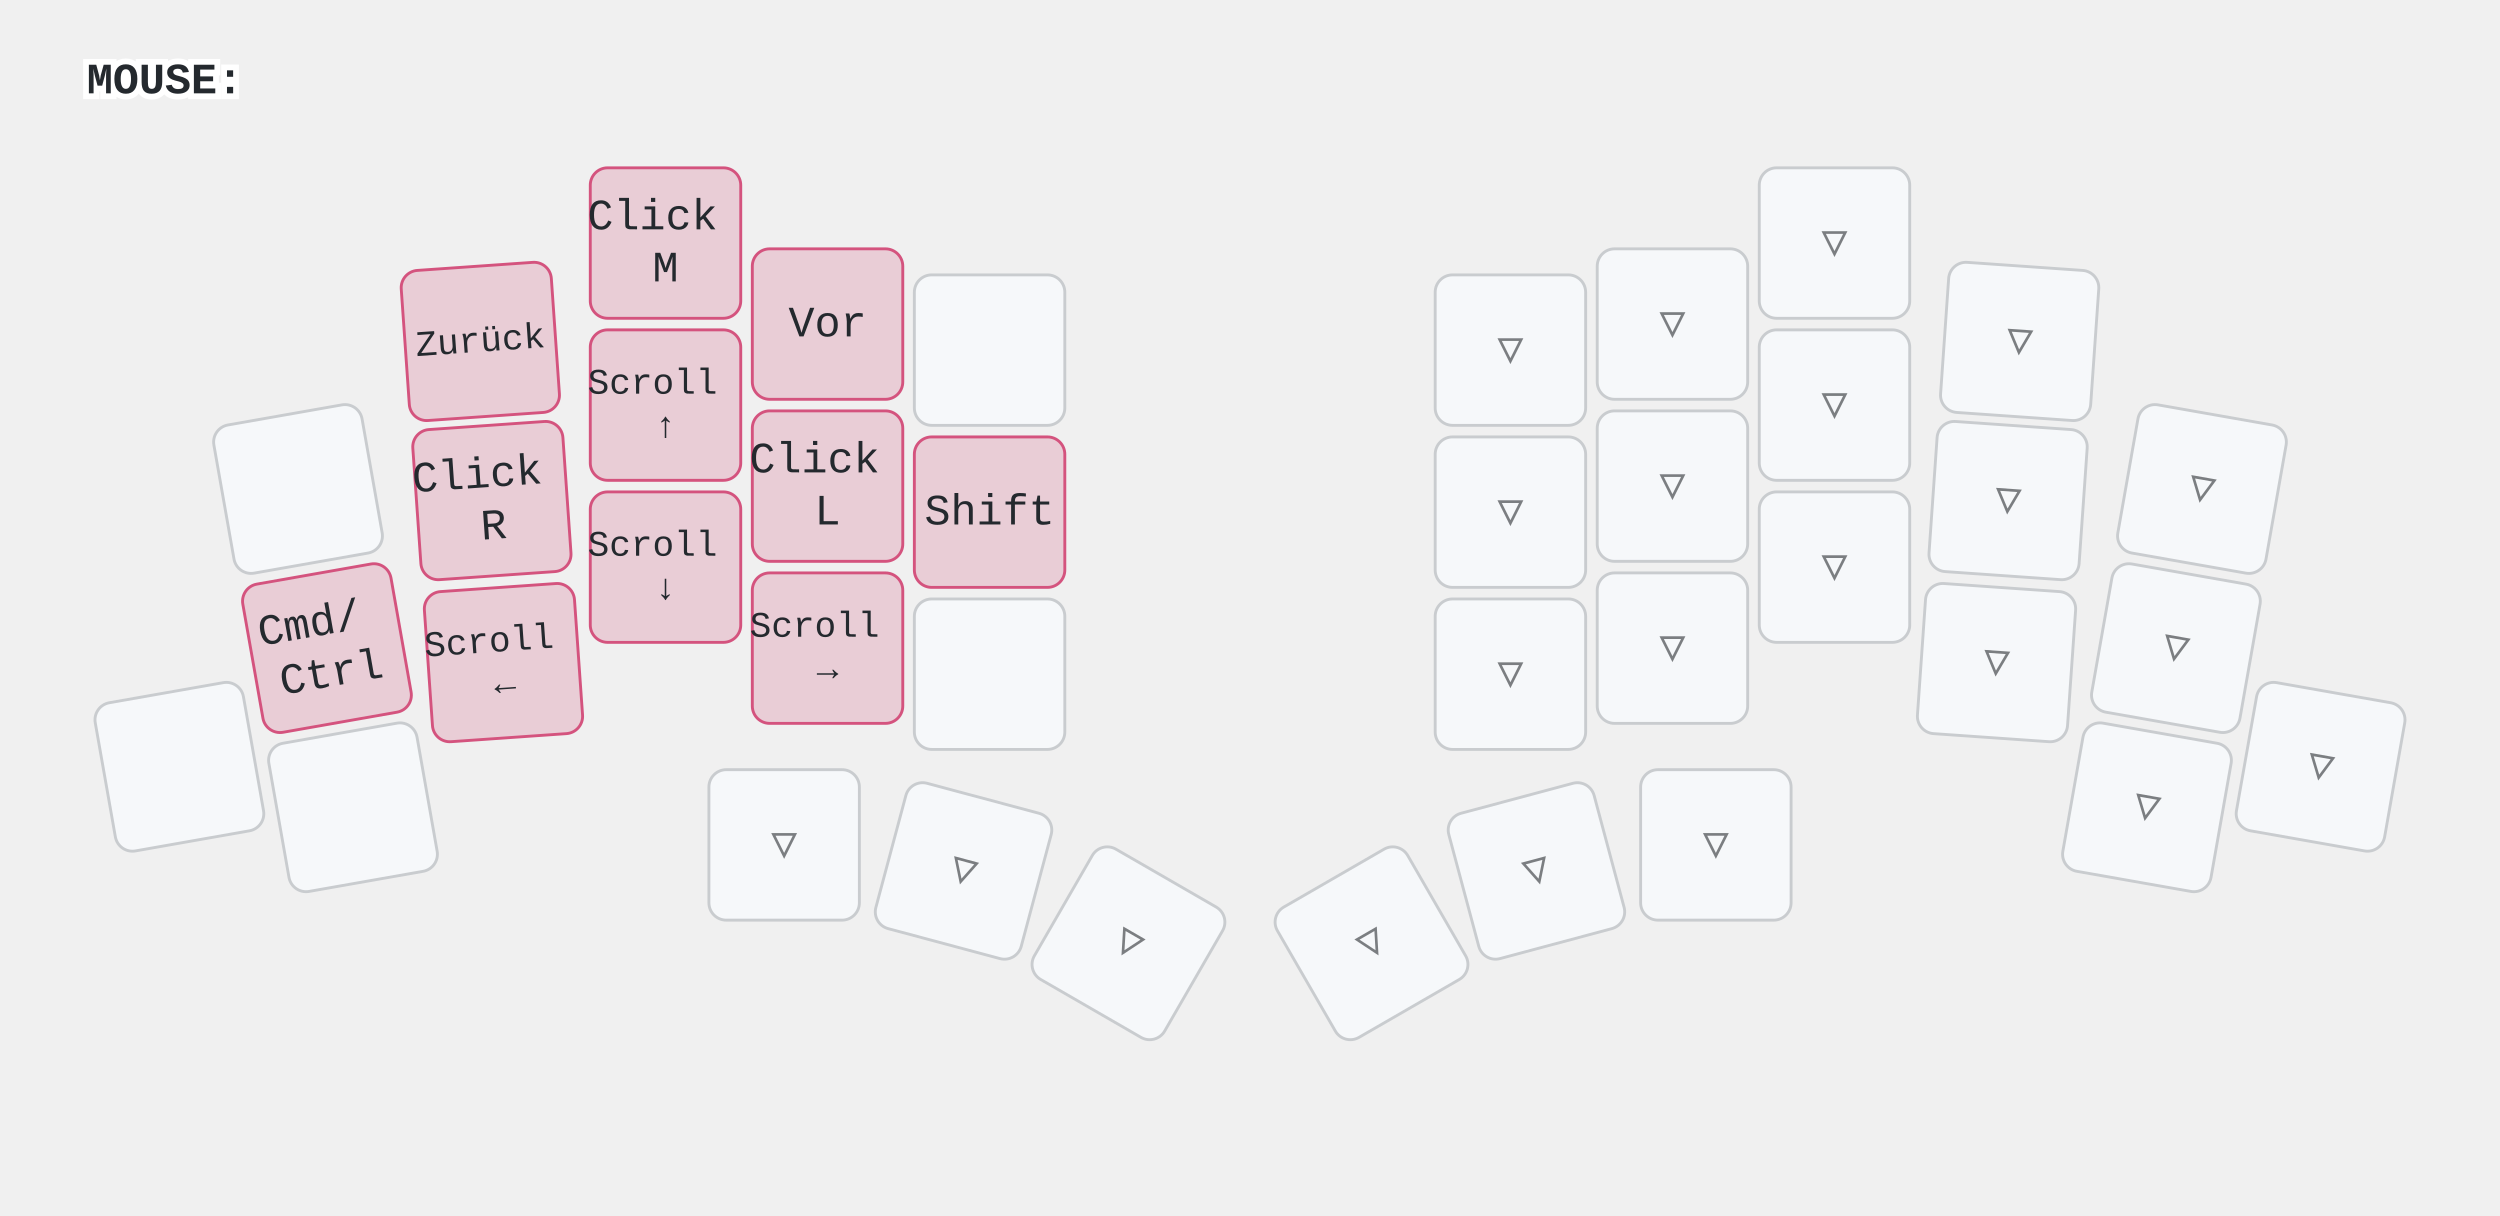
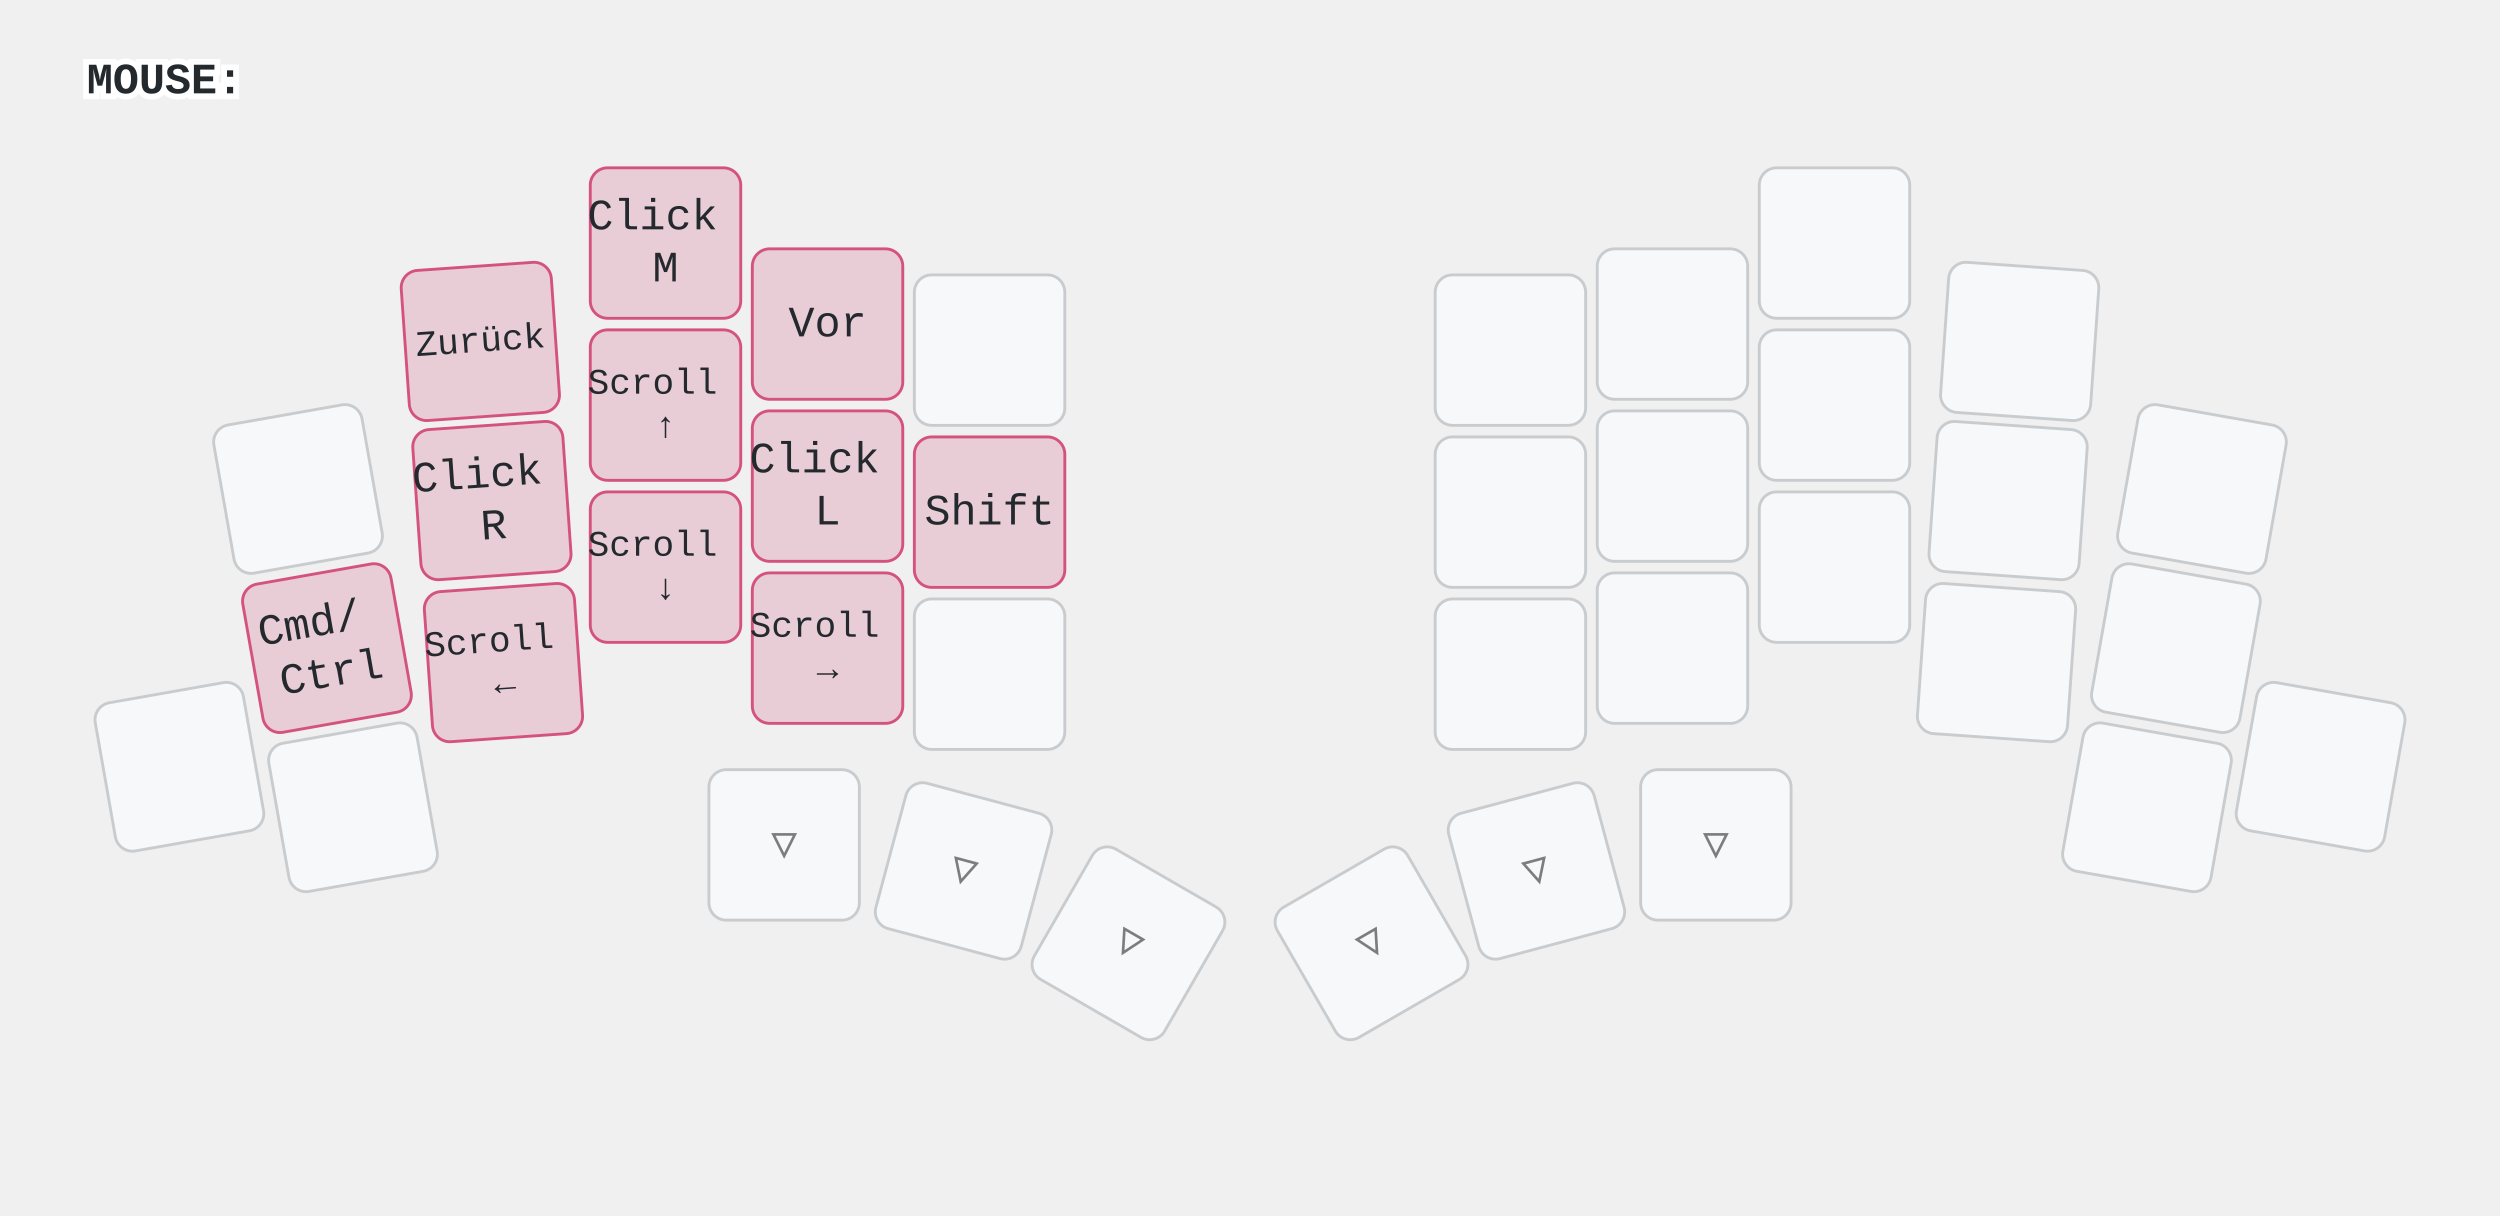
<svg xmlns="http://www.w3.org/2000/svg" width="1728" height="840" viewBox="0 0 864 420" class="keymap">
  <style>/* inherit to force styles through use tags */
svg path {
    fill: inherit;
}

/* font and background color specifications */
svg.keymap {
    font-family: SFMono-Regular,Consolas,Liberation Mono,Menlo,monospace;
    font-size: 14px;
    font-kerning: normal;
    text-rendering: optimizeLegibility;
    fill: #24292e;
}

/* default key styling */
rect.key {
    fill: #f6f8fa;
}

rect.key, rect.combo {
    stroke: #c9cccf;
    stroke-width: 1;
}

/* default key side styling, only used is draw_key_sides is set */
rect.side {
    filter: brightness(90%);
}

/* color accent for combo boxes */
rect.combo, rect.combo-separate {
    fill: #cdf;
}

/* color accent for held keys */
rect.held, rect.combo.held {
    fill: #fdd;
}

/* color accent for ghost (optional) keys */
rect.ghost, rect.combo.ghost {
    stroke-dasharray: 4, 4;
    stroke-width: 2;
}

text {
    text-anchor: middle;
    dominant-baseline: middle;
}

/* styling for layer labels */
text.label {
    font-weight: bold;
    text-anchor: start;
    stroke: white;
    stroke-width: 4;
    paint-order: stroke;
}

/* styling for optional footer */
text.footer {
    text-anchor: end;
    dominant-baseline: auto;
    stroke: white;
    stroke-width: 4;
    paint-order: stroke;
}

/* styling for combo tap, and key non-tap label text */
text.combo, text.hold, text.shifted, text.left, text.right {
    font-size: 11px;
}

text.hold {
    text-anchor: middle;
    dominant-baseline: auto;
}

text.shifted {
    text-anchor: middle;
    dominant-baseline: hanging;
}

text.left {
    text-anchor: start;
}

text.right {
    text-anchor: end;
}

text.layer-activator {
    text-decoration: underline;
}

/* styling for hold/shifted label text in combo box */
text.combo.hold, text.combo.shifted, text.combo.left, text.combo.right {
    font-size: 8px;
}

/* lighter symbol for transparent keys */
text.trans {
    fill: #7b7e81;
}

/* styling for combo dendrons */
path.combo {
    stroke-width: 1;
    stroke: gray;
    fill: none;
}

/* Start Tabler Icons Cleanup */
/* cannot use height/width with glyphs */
.icon-tabler &gt; path {
    fill: inherit;
    stroke: inherit;
    stroke-width: 2;
}
/* hide tabler's default box */
.icon-tabler &gt; path[stroke="none"][fill="none"] {
    visibility: hidden;
}
/* End Tabler Icons Cleanup */

@media (prefers-color-scheme: dark) {
svg.keymap { fill: #d1d6db; }
rect.key { fill: #3f4750; }
rect.key, rect.combo { stroke: #60666c; }
rect.combo, rect.combo-separate { fill: #1f3d7a; }
rect.held, rect.combo.held { fill: #854747; }
text.label, text.footer { stroke: black; }
text.trans { fill: #7e8184; }
path.combo { stroke: #7f7f7f; }

}

rect.key { stroke-width: 1; }
text { font-size: 15px; }
text.hold, text.shifted { font-size: 10px; }
rect.combo { fill: #7F77DD; fill-opacity: .35; stroke: #7F77DD; }

.layer-NAV rect.key.lay { fill: #378ADD; fill-opacity: .22; stroke: #378ADD; }
rect.key.trig-NAV { fill: #378ADD; fill-opacity: .45; stroke: #378ADD; }
rect.key.held.trig-NAV { stroke-width: 4; }

.layer-SYM rect.key.lay { fill: #1D9E75; fill-opacity: .22; stroke: #1D9E75; }
rect.key.trig-SYM { fill: #1D9E75; fill-opacity: .45; stroke: #1D9E75; }
rect.key.held.trig-SYM { stroke-width: 4; }

.layer-NUM rect.key.lay { fill: #BA7517; fill-opacity: .22; stroke: #BA7517; }
rect.key.trig-NUM { fill: #BA7517; fill-opacity: .45; stroke: #BA7517; }
rect.key.held.trig-NUM { stroke-width: 4; }

.layer-MOUSE rect.key.lay { fill: #D4537E; fill-opacity: .22; stroke: #D4537E; }
rect.key.trig-MOUSE { fill: #D4537E; fill-opacity: .45; stroke: #D4537E; }
rect.key.held.trig-MOUSE { stroke-width: 4; }

.layer-SYS rect.key.lay { fill: #888780; fill-opacity: .22; stroke: #888780; }
rect.key.trig-SYS { fill: #888780; fill-opacity: .45; stroke: #888780; }
rect.key.held.trig-SYS { stroke-width: 4; }
</style>
  <g transform="translate(30, 0)" class="layer-MOUSE">
    <text x="0" y="28" class="label" id="MOUSE">MOUSE:</text>
    <g transform="translate(0, 56)">
      <g transform="translate(73, 113) rotate(-10.0)" class="key keypos-0">
        <rect rx="6" ry="6" x="-26" y="-26" width="52" height="52" class="key" />
      </g>
      <g transform="translate(136, 62) rotate(-4.0)" class="key lay keypos-1">
        <rect rx="6" ry="6" x="-26" y="-26" width="52" height="52" class="key lay" />
        <text x="0" y="0" class="key lay tap">
          <tspan style="font-size: 83%">Zurück</tspan>
        </text>
      </g>
      <g transform="translate(200, 28)" class="key lay keypos-2">
        <rect rx="6" ry="6" x="-26" y="-26" width="52" height="52" class="key lay" />
        <text x="0" y="0" class="key lay tap">
          <tspan x="0" dy="-0.6em">Click</tspan>
          <tspan x="0" dy="1.2em">M</tspan>
        </text>
      </g>
      <g transform="translate(256, 56)" class="key lay keypos-3">
        <rect rx="6" ry="6" x="-26" y="-26" width="52" height="52" class="key lay" />
        <text x="0" y="0" class="key lay tap">Vor</text>
      </g>
      <g transform="translate(312, 65)" class="key keypos-4">
        <rect rx="6" ry="6" x="-26" y="-26" width="52" height="52" class="key" />
      </g>
-       <g transform="translate(492, 65)" class="key trans keypos-5">
-         <rect rx="6" ry="6" x="-26" y="-26" width="52" height="52" class="key trans" />
-         <text x="0" y="0" class="key trans tap">▽</text>
-       </g>
-       <g transform="translate(548, 56)" class="key trans keypos-6">
-         <rect rx="6" ry="6" x="-26" y="-26" width="52" height="52" class="key trans" />
-         <text x="0" y="0" class="key trans tap">▽</text>
-       </g>
-       <g transform="translate(604, 28)" class="key trans keypos-7">
-         <rect rx="6" ry="6" x="-26" y="-26" width="52" height="52" class="key trans" />
-         <text x="0" y="0" class="key trans tap">▽</text>
-       </g>
-       <g transform="translate(668, 62) rotate(4.0)" class="key trans keypos-8">
-         <rect rx="6" ry="6" x="-26" y="-26" width="52" height="52" class="key trans" />
-         <text x="0" y="0" class="key trans tap">▽</text>
-       </g>
-       <g transform="translate(731, 113) rotate(10.0)" class="key trans keypos-9">
-         <rect rx="6" ry="6" x="-26" y="-26" width="52" height="52" class="key trans" />
-         <text x="0" y="0" class="key trans tap">▽</text>
+       <g transform="translate(492, 65)" class="key keypos-5">
+         <rect rx="6" ry="6" x="-26" y="-26" width="52" height="52" class="key" />
+       </g>
+       <g transform="translate(548, 56)" class="key keypos-6">
+         <rect rx="6" ry="6" x="-26" y="-26" width="52" height="52" class="key" />
+       </g>
+       <g transform="translate(604, 28)" class="key keypos-7">
+         <rect rx="6" ry="6" x="-26" y="-26" width="52" height="52" class="key" />
+       </g>
+       <g transform="translate(668, 62) rotate(4.0)" class="key keypos-8">
+         <rect rx="6" ry="6" x="-26" y="-26" width="52" height="52" class="key" />
+       </g>
+       <g transform="translate(731, 113) rotate(10.0)" class="key keypos-9">
+         <rect rx="6" ry="6" x="-26" y="-26" width="52" height="52" class="key" />
      </g>
      <g transform="translate(83, 168) rotate(-10.0)" class="key lay keypos-10">
        <rect rx="6" ry="6" x="-26" y="-26" width="52" height="52" class="key lay" />
        <text x="0" y="0" class="key lay tap">
          <tspan x="0" dy="-0.6em">Cmd/</tspan>
          <tspan x="0" dy="1.2em">Ctrl</tspan>
        </text>
      </g>
      <g transform="translate(140, 117) rotate(-4.0)" class="key lay keypos-11">
        <rect rx="6" ry="6" x="-26" y="-26" width="52" height="52" class="key lay" />
        <text x="0" y="0" class="key lay tap">
          <tspan x="0" dy="-0.6em">Click</tspan>
          <tspan x="0" dy="1.2em">R</tspan>
        </text>
      </g>
      <g transform="translate(200, 84)" class="key lay keypos-12">
        <rect rx="6" ry="6" x="-26" y="-26" width="52" height="52" class="key lay" />
        <text x="0" y="0" class="key lay tap">
          <tspan x="0" dy="-0.6em" style="font-size: 83%">Scroll</tspan>
          <tspan x="0" dy="1.2em" style="font-size: 83%">↑</tspan>
        </text>
      </g>
      <g transform="translate(256, 112)" class="key lay keypos-13">
        <rect rx="6" ry="6" x="-26" y="-26" width="52" height="52" class="key lay" />
        <text x="0" y="0" class="key lay tap">
          <tspan x="0" dy="-0.6em">Click</tspan>
          <tspan x="0" dy="1.2em">L</tspan>
        </text>
      </g>
      <g transform="translate(312, 121)" class="key lay keypos-14">
        <rect rx="6" ry="6" x="-26" y="-26" width="52" height="52" class="key lay" />
        <text x="0" y="0" class="key lay tap">Shift</text>
      </g>
-       <g transform="translate(492, 121)" class="key trans keypos-15">
-         <rect rx="6" ry="6" x="-26" y="-26" width="52" height="52" class="key trans" />
-         <text x="0" y="0" class="key trans tap">▽</text>
-       </g>
-       <g transform="translate(548, 112)" class="key trans keypos-16">
-         <rect rx="6" ry="6" x="-26" y="-26" width="52" height="52" class="key trans" />
-         <text x="0" y="0" class="key trans tap">▽</text>
-       </g>
-       <g transform="translate(604, 84)" class="key trans keypos-17">
-         <rect rx="6" ry="6" x="-26" y="-26" width="52" height="52" class="key trans" />
-         <text x="0" y="0" class="key trans tap">▽</text>
-       </g>
-       <g transform="translate(664, 117) rotate(4.0)" class="key trans keypos-18">
-         <rect rx="6" ry="6" x="-26" y="-26" width="52" height="52" class="key trans" />
-         <text x="0" y="0" class="key trans tap">▽</text>
-       </g>
-       <g transform="translate(722, 168) rotate(10.0)" class="key trans keypos-19">
-         <rect rx="6" ry="6" x="-26" y="-26" width="52" height="52" class="key trans" />
-         <text x="0" y="0" class="key trans tap">▽</text>
+       <g transform="translate(492, 121)" class="key keypos-15">
+         <rect rx="6" ry="6" x="-26" y="-26" width="52" height="52" class="key" />
+       </g>
+       <g transform="translate(548, 112)" class="key keypos-16">
+         <rect rx="6" ry="6" x="-26" y="-26" width="52" height="52" class="key" />
+       </g>
+       <g transform="translate(604, 84)" class="key keypos-17">
+         <rect rx="6" ry="6" x="-26" y="-26" width="52" height="52" class="key" />
+       </g>
+       <g transform="translate(664, 117) rotate(4.0)" class="key keypos-18">
+         <rect rx="6" ry="6" x="-26" y="-26" width="52" height="52" class="key" />
+       </g>
+       <g transform="translate(722, 168) rotate(10.0)" class="key keypos-19">
+         <rect rx="6" ry="6" x="-26" y="-26" width="52" height="52" class="key" />
      </g>
      <g transform="translate(32, 209) rotate(-10.0)" class="key keypos-20">
        <rect rx="6" ry="6" x="-26" y="-26" width="52" height="52" class="key" />
      </g>
      <g transform="translate(92, 223) rotate(-10.0)" class="key keypos-21">
        <rect rx="6" ry="6" x="-26" y="-26" width="52" height="52" class="key" />
      </g>
      <g transform="translate(144, 173) rotate(-4.0)" class="key lay keypos-22">
        <rect rx="6" ry="6" x="-26" y="-26" width="52" height="52" class="key lay" />
        <text x="0" y="0" class="key lay tap">
          <tspan x="0" dy="-0.6em" style="font-size: 83%">Scroll</tspan>
          <tspan x="0" dy="1.2em" style="font-size: 83%">←</tspan>
        </text>
      </g>
      <g transform="translate(200, 140)" class="key lay keypos-23">
        <rect rx="6" ry="6" x="-26" y="-26" width="52" height="52" class="key lay" />
        <text x="0" y="0" class="key lay tap">
          <tspan x="0" dy="-0.6em" style="font-size: 83%">Scroll</tspan>
          <tspan x="0" dy="1.2em" style="font-size: 83%">↓</tspan>
        </text>
      </g>
      <g transform="translate(256, 168)" class="key lay keypos-24">
        <rect rx="6" ry="6" x="-26" y="-26" width="52" height="52" class="key lay" />
        <text x="0" y="0" class="key lay tap">
          <tspan x="0" dy="-0.6em" style="font-size: 83%">Scroll</tspan>
          <tspan x="0" dy="1.2em" style="font-size: 83%">→</tspan>
        </text>
      </g>
      <g transform="translate(312, 177)" class="key keypos-25">
        <rect rx="6" ry="6" x="-26" y="-26" width="52" height="52" class="key" />
      </g>
-       <g transform="translate(492, 177)" class="key trans keypos-26">
-         <rect rx="6" ry="6" x="-26" y="-26" width="52" height="52" class="key trans" />
-         <text x="0" y="0" class="key trans tap">▽</text>
-       </g>
-       <g transform="translate(548, 168)" class="key trans keypos-27">
-         <rect rx="6" ry="6" x="-26" y="-26" width="52" height="52" class="key trans" />
-         <text x="0" y="0" class="key trans tap">▽</text>
-       </g>
-       <g transform="translate(604, 140)" class="key trans keypos-28">
-         <rect rx="6" ry="6" x="-26" y="-26" width="52" height="52" class="key trans" />
-         <text x="0" y="0" class="key trans tap">▽</text>
-       </g>
-       <g transform="translate(660, 173) rotate(4.0)" class="key trans keypos-29">
-         <rect rx="6" ry="6" x="-26" y="-26" width="52" height="52" class="key trans" />
-         <text x="0" y="0" class="key trans tap">▽</text>
-       </g>
-       <g transform="translate(712, 223) rotate(10.0)" class="key trans keypos-30">
-         <rect rx="6" ry="6" x="-26" y="-26" width="52" height="52" class="key trans" />
-         <text x="0" y="0" class="key trans tap">▽</text>
-       </g>
-       <g transform="translate(772, 209) rotate(10.0)" class="key trans keypos-31">
-         <rect rx="6" ry="6" x="-26" y="-26" width="52" height="52" class="key trans" />
-         <text x="0" y="0" class="key trans tap">▽</text>
+       <g transform="translate(492, 177)" class="key keypos-26">
+         <rect rx="6" ry="6" x="-26" y="-26" width="52" height="52" class="key" />
+       </g>
+       <g transform="translate(548, 168)" class="key keypos-27">
+         <rect rx="6" ry="6" x="-26" y="-26" width="52" height="52" class="key" />
+       </g>
+       <g transform="translate(604, 140)" class="key keypos-28">
+         <rect rx="6" ry="6" x="-26" y="-26" width="52" height="52" class="key" />
+       </g>
+       <g transform="translate(660, 173) rotate(4.0)" class="key keypos-29">
+         <rect rx="6" ry="6" x="-26" y="-26" width="52" height="52" class="key" />
+       </g>
+       <g transform="translate(712, 223) rotate(10.0)" class="key keypos-30">
+         <rect rx="6" ry="6" x="-26" y="-26" width="52" height="52" class="key" />
+       </g>
+       <g transform="translate(772, 209) rotate(10.0)" class="key keypos-31">
+         <rect rx="6" ry="6" x="-26" y="-26" width="52" height="52" class="key" />
      </g>
      <g transform="translate(241, 236)" class="key trans keypos-32">
        <rect rx="6" ry="6" x="-26" y="-26" width="52" height="52" class="key trans" />
        <text x="0" y="0" class="key trans tap">▽</text>
      </g>
      <g transform="translate(303, 245) rotate(15.0)" class="key trans keypos-33">
        <rect rx="6" ry="6" x="-26" y="-26" width="52" height="52" class="key trans" />
        <text x="0" y="0" class="key trans tap">▽</text>
      </g>
      <g transform="translate(360, 270) rotate(30.0)" class="key trans keypos-34">
        <rect rx="6" ry="6" x="-26" y="-26" width="52" height="52" class="key trans" />
        <text x="0" y="0" class="key trans tap">▽</text>
      </g>
      <g transform="translate(444, 270) rotate(-30.0)" class="key trans keypos-35">
        <rect rx="6" ry="6" x="-26" y="-26" width="52" height="52" class="key trans" />
        <text x="0" y="0" class="key trans tap">▽</text>
      </g>
      <g transform="translate(501, 245) rotate(-15.0)" class="key trans keypos-36">
        <rect rx="6" ry="6" x="-26" y="-26" width="52" height="52" class="key trans" />
        <text x="0" y="0" class="key trans tap">▽</text>
      </g>
      <g transform="translate(563, 236)" class="key trans keypos-37">
        <rect rx="6" ry="6" x="-26" y="-26" width="52" height="52" class="key trans" />
        <text x="0" y="0" class="key trans tap">▽</text>
      </g>
    </g>
  </g>
</svg>
